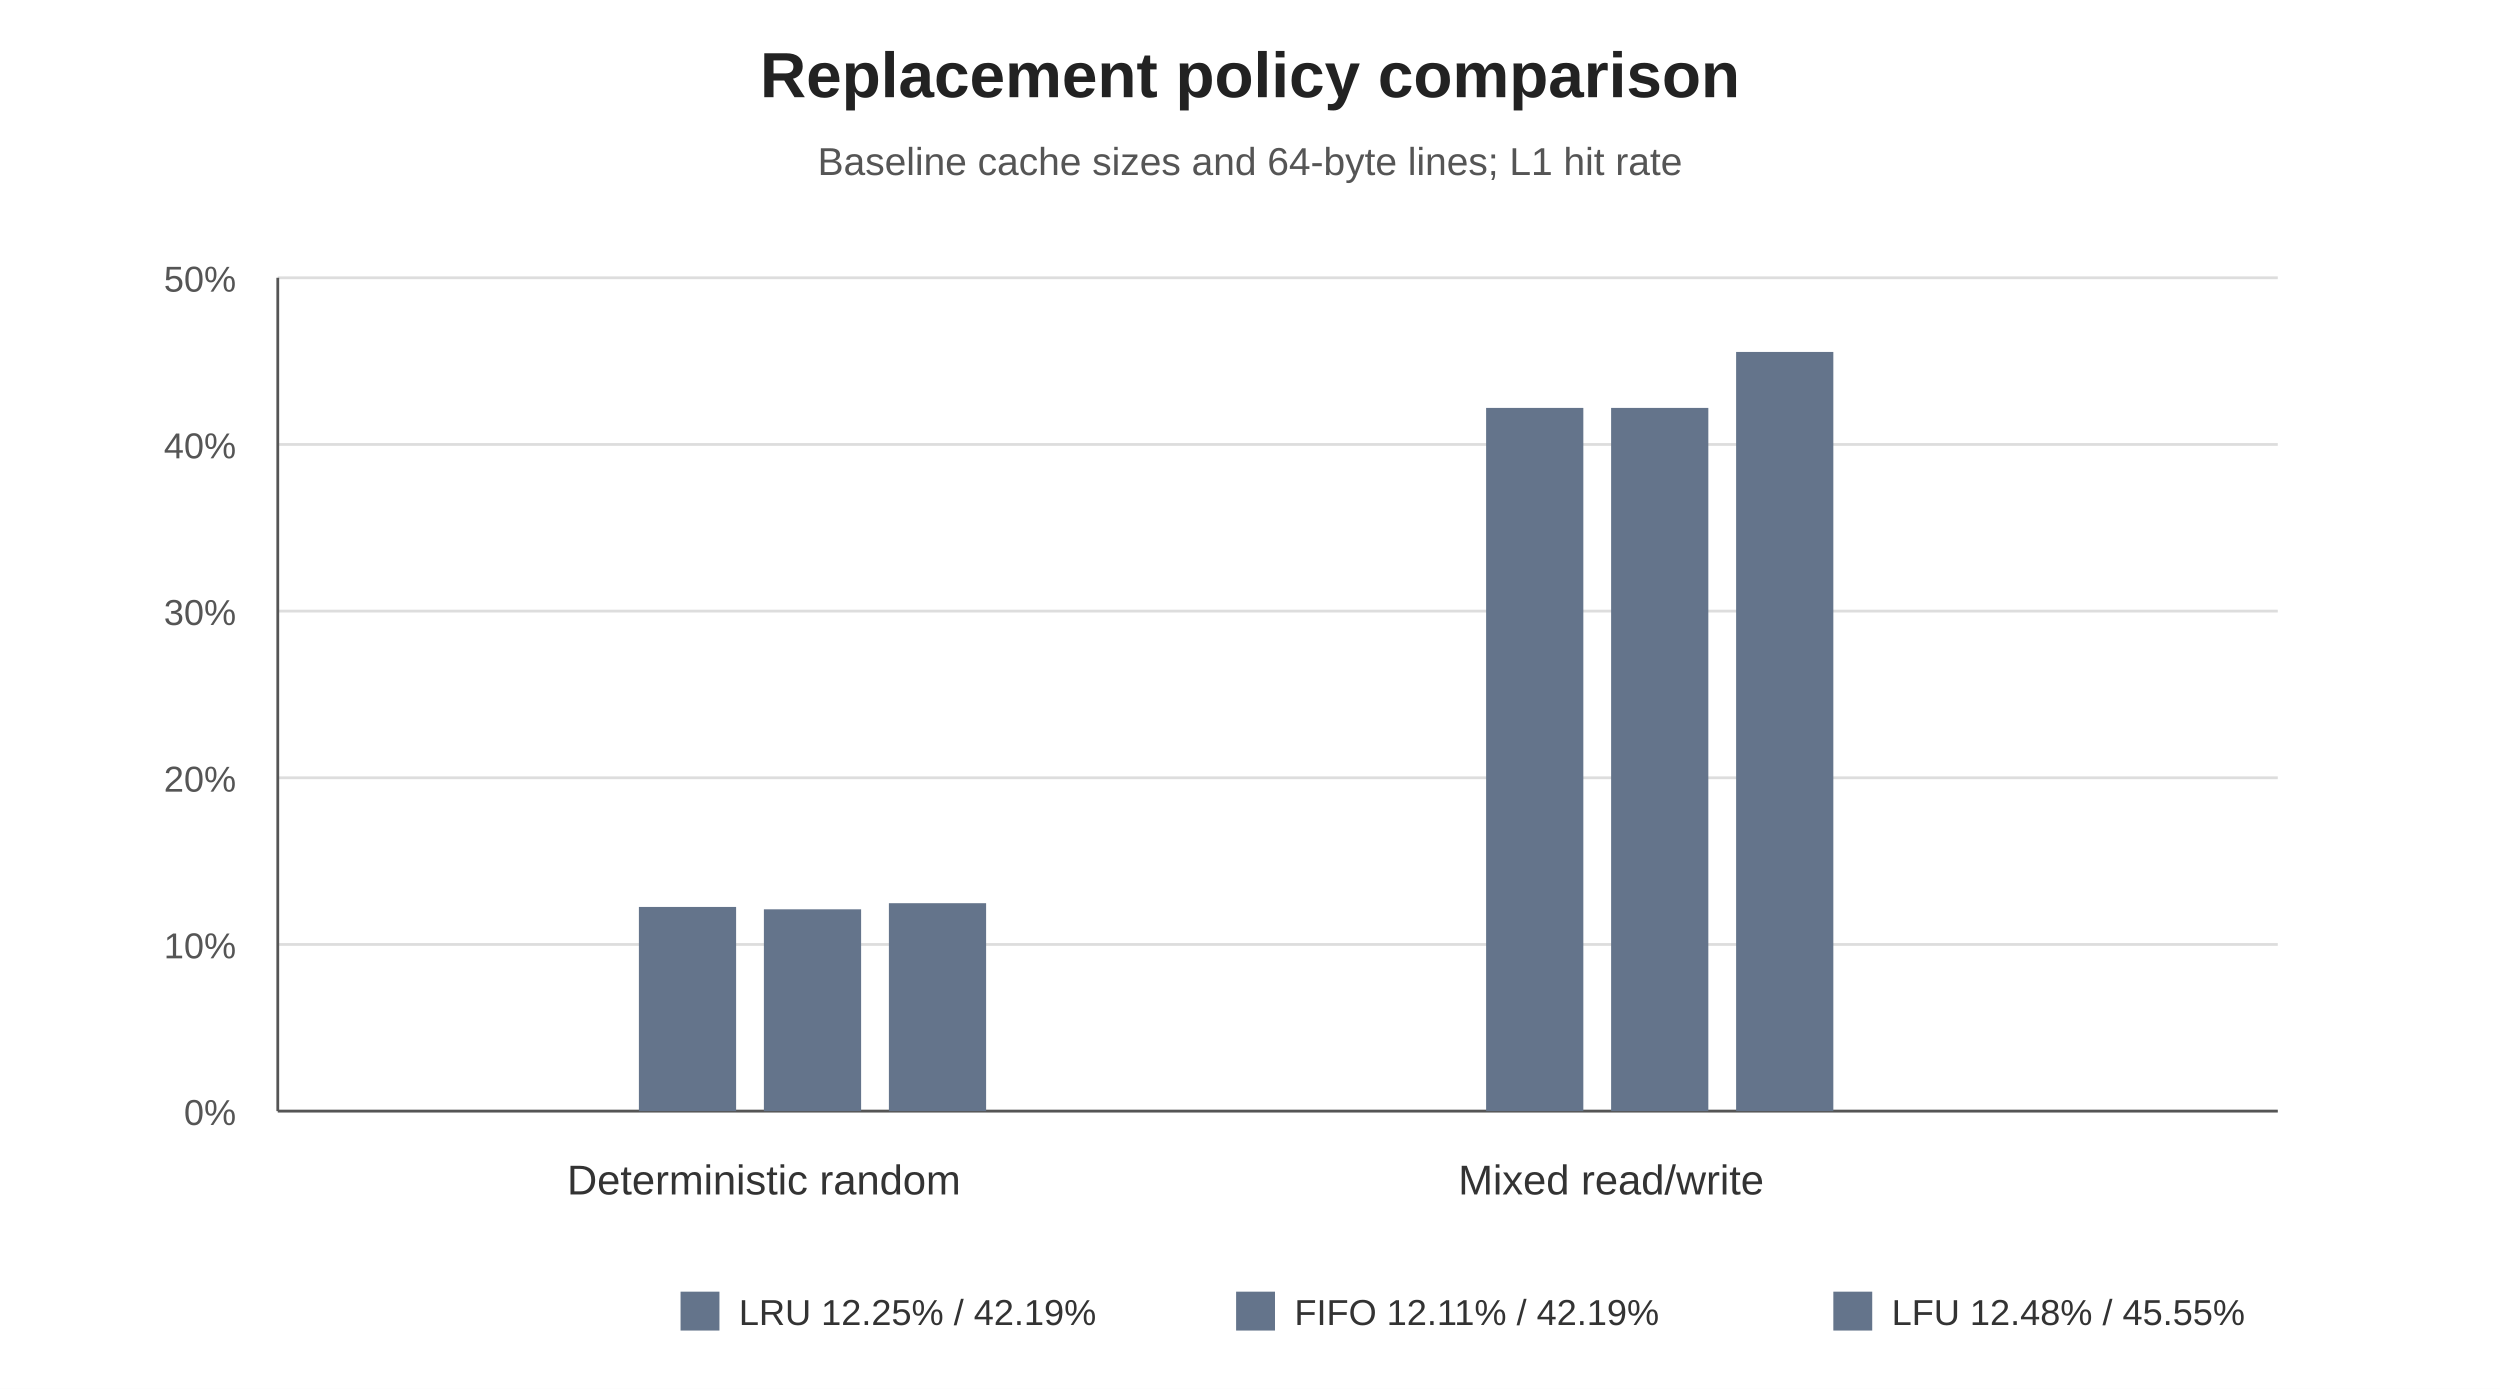
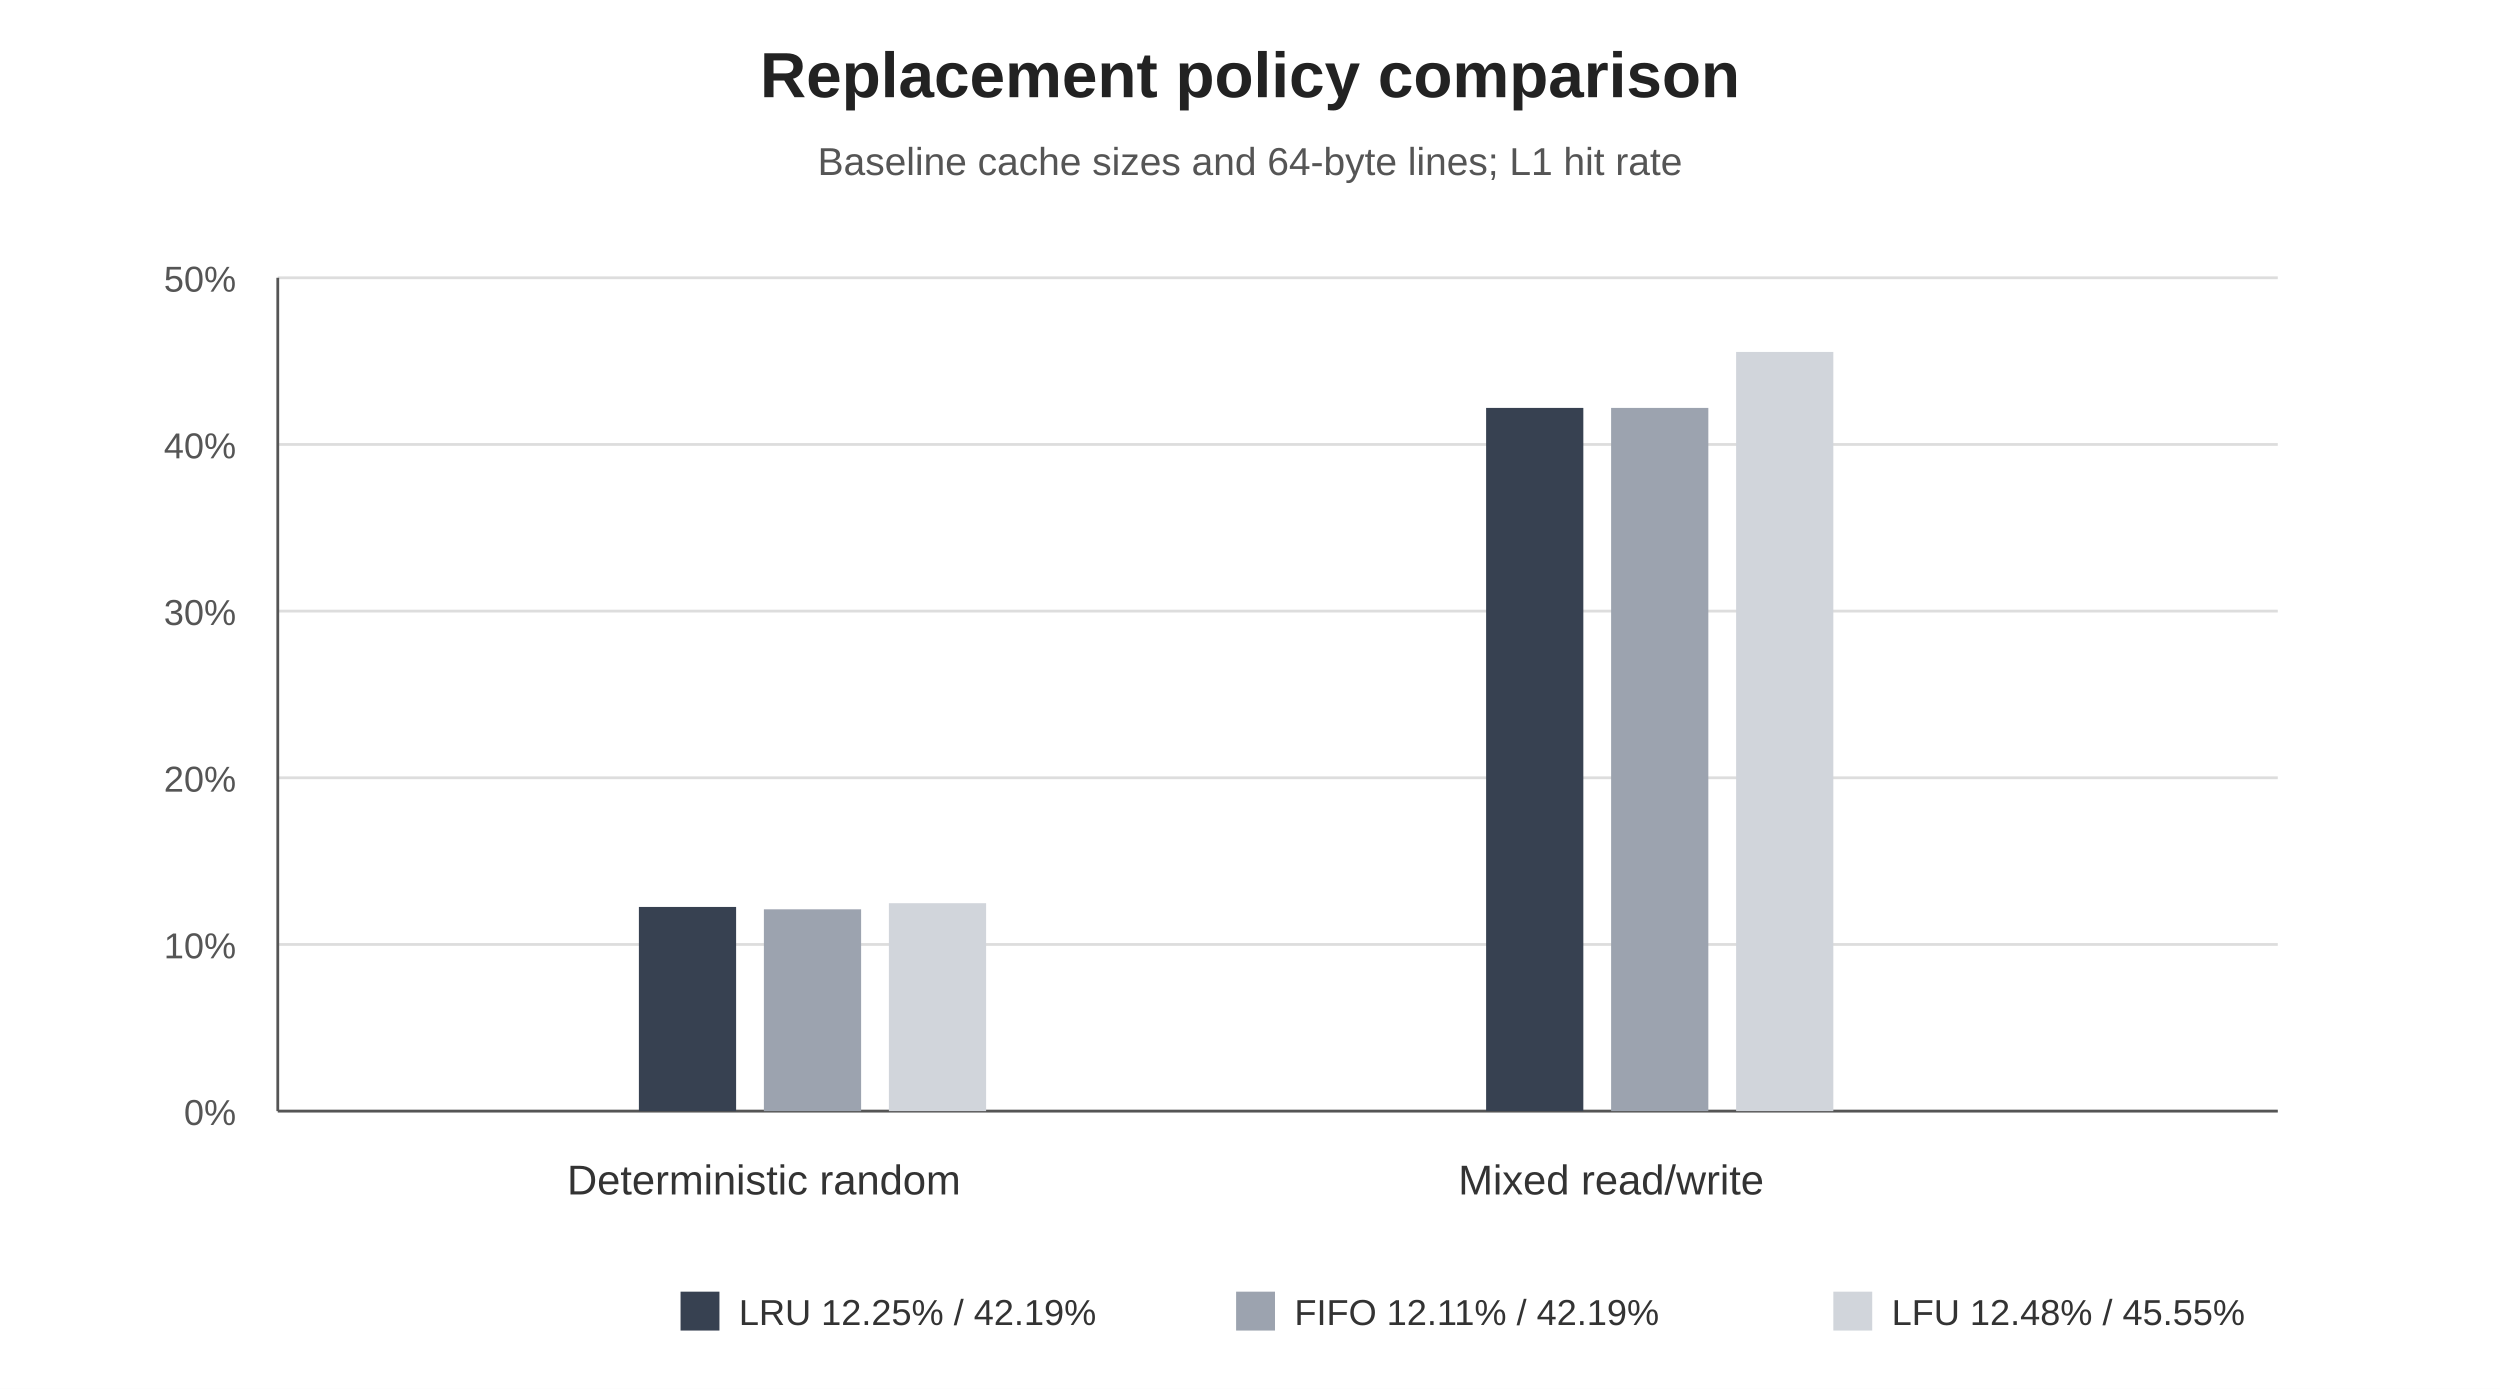
<svg xmlns="http://www.w3.org/2000/svg" width="900" height="500" viewBox="0 0 900 500">
  <rect width="900" height="500" fill="white" />
  <text x="450" y="35" font-family="Arial,sans-serif" font-size="23" font-weight="bold" text-anchor="middle" fill="#222">Replacement policy comparison</text>
  <text x="450" y="63" font-family="Arial,sans-serif" font-size="14" text-anchor="middle" fill="#555">Baseline cache sizes and 64-byte lines; L1 hit rate</text>
  <line x1="100" y1="400" x2="820" y2="400" stroke="#ddd" />
  <text x="85" y="405" font-family="Arial,sans-serif" font-size="13" text-anchor="end" fill="#555">0%</text>
  <line x1="100" y1="340" x2="820" y2="340" stroke="#ddd" />
  <text x="85" y="345" font-family="Arial,sans-serif" font-size="13" text-anchor="end" fill="#555">10%</text>
  <line x1="100" y1="280" x2="820" y2="280" stroke="#ddd" />
  <text x="85" y="285" font-family="Arial,sans-serif" font-size="13" text-anchor="end" fill="#555">20%</text>
  <line x1="100" y1="220" x2="820" y2="220" stroke="#ddd" />
  <text x="85" y="225" font-family="Arial,sans-serif" font-size="13" text-anchor="end" fill="#555">30%</text>
  <line x1="100" y1="160" x2="820" y2="160" stroke="#ddd" />
  <text x="85" y="165" font-family="Arial,sans-serif" font-size="13" text-anchor="end" fill="#555">40%</text>
  <line x1="100" y1="100" x2="820" y2="100" stroke="#ddd" />
  <text x="85" y="105" font-family="Arial,sans-serif" font-size="13" text-anchor="end" fill="#555">50%</text>
  <line x1="100" y1="100" x2="100" y2="400" stroke="#555" />
  <line x1="100" y1="400" x2="820" y2="400" stroke="#555" />
-   <rect x="230" y="326.5" width="35" height="73.5" fill="#64748b" />
-   <rect x="275" y="327.352" width="35" height="72.648" fill="#64748b" />
-   <rect x="320" y="325.15" width="35" height="74.85" fill="#64748b" />
-   <rect x="535" y="146.848" width="35" height="253.152" fill="#64748b" />
-   <rect x="580" y="146.848" width="35" height="253.152" fill="#64748b" />
-   <rect x="625" y="126.7" width="35" height="273.3" fill="#64748b" />
+   <rect x="230" y="326.5" width="35" height="73.5" fill="#374151" />
+   <rect x="275" y="327.352" width="35" height="72.648" fill="#9ca3af" />
+   <rect x="320" y="325.15" width="35" height="74.85" fill="#d1d5db" />
+   <rect x="535" y="146.848" width="35" height="253.152" fill="#374151" />
+   <rect x="580" y="146.848" width="35" height="253.152" fill="#9ca3af" />
+   <rect x="625" y="126.7" width="35" height="273.3" fill="#d1d5db" />
  <text x="275" y="430" font-family="Arial,sans-serif" font-size="15" text-anchor="middle" fill="#333">Deterministic random</text>
  <text x="580" y="430" font-family="Arial,sans-serif" font-size="15" text-anchor="middle" fill="#333">Mixed read/write</text>
-   <rect x="245" y="465" width="14" height="14" fill="#64748b" />
+   <rect x="245" y="465" width="14" height="14" fill="#374151" />
  <text x="266" y="477" font-family="Arial,sans-serif" font-size="13" fill="#333">LRU 12.25% / 42.19%</text>
-   <rect x="445" y="465" width="14" height="14" fill="#64748b" />
+   <rect x="445" y="465" width="14" height="14" fill="#9ca3af" />
  <text x="466" y="477" font-family="Arial,sans-serif" font-size="13" fill="#333">FIFO 12.11% / 42.19%</text>
-   <rect x="660" y="465" width="14" height="14" fill="#64748b" />
+   <rect x="660" y="465" width="14" height="14" fill="#d1d5db" />
  <text x="681" y="477" font-family="Arial,sans-serif" font-size="13" fill="#333">LFU 12.48% / 45.55%</text>
</svg>
